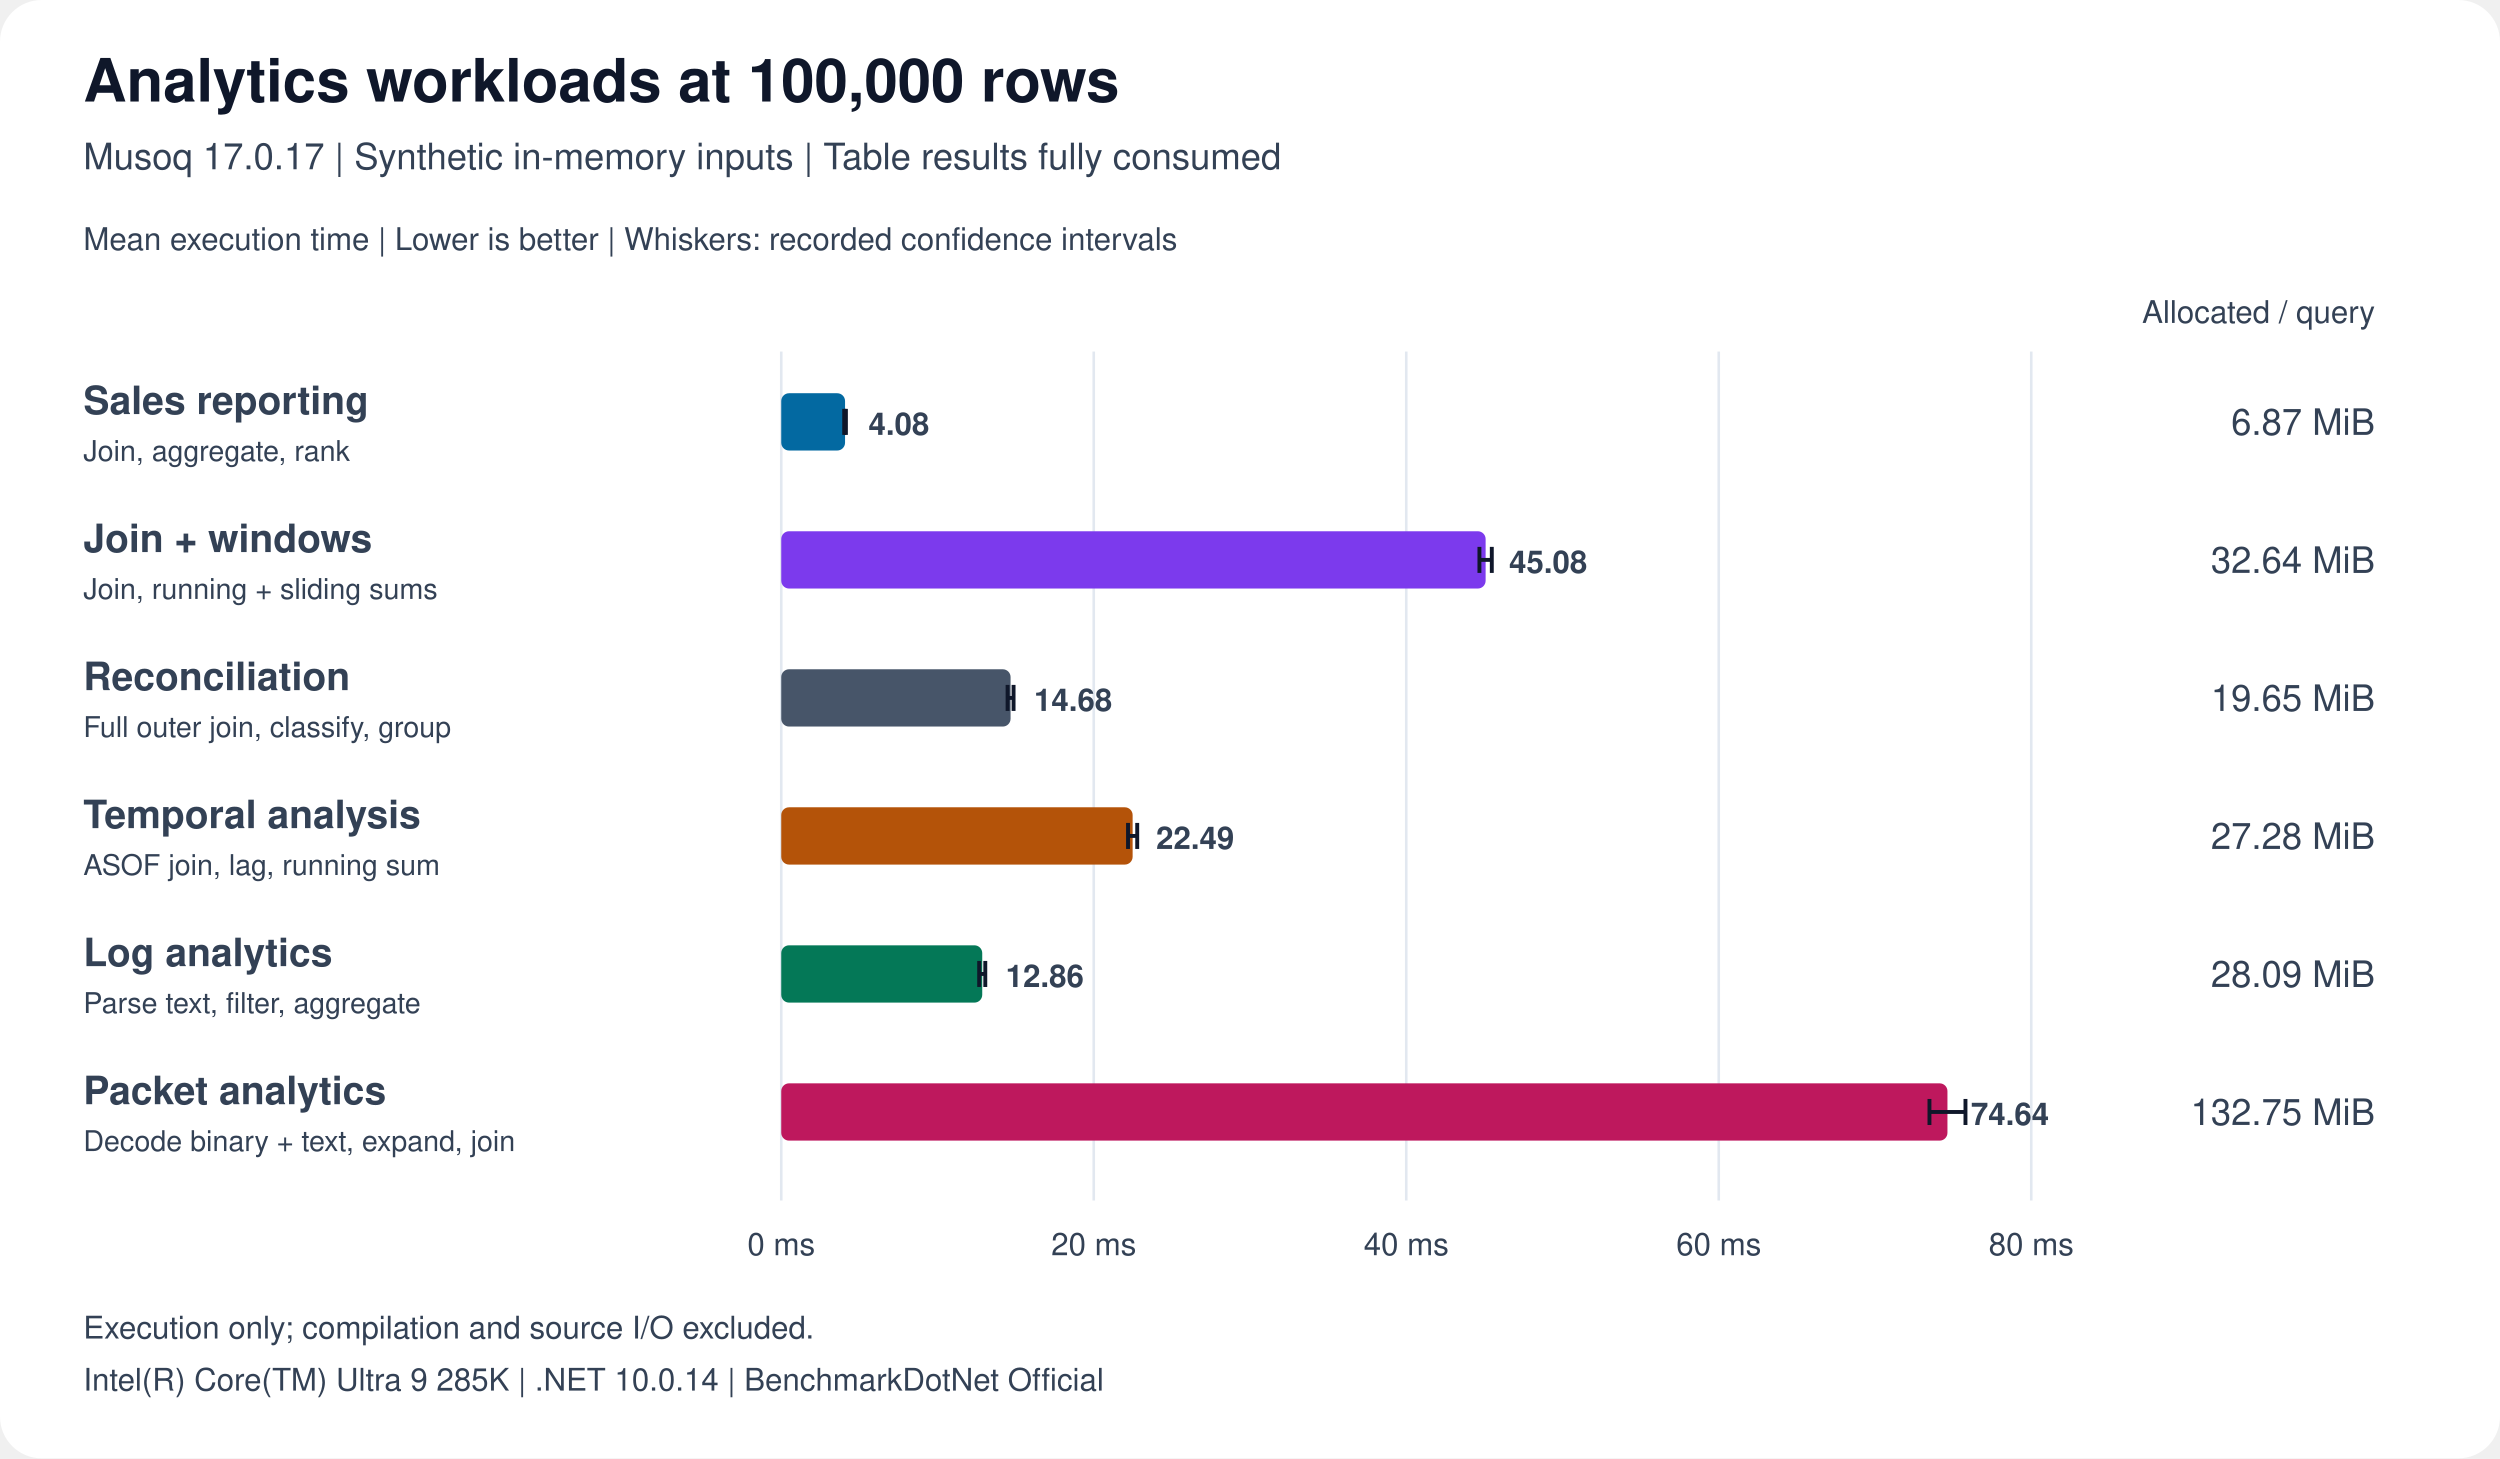
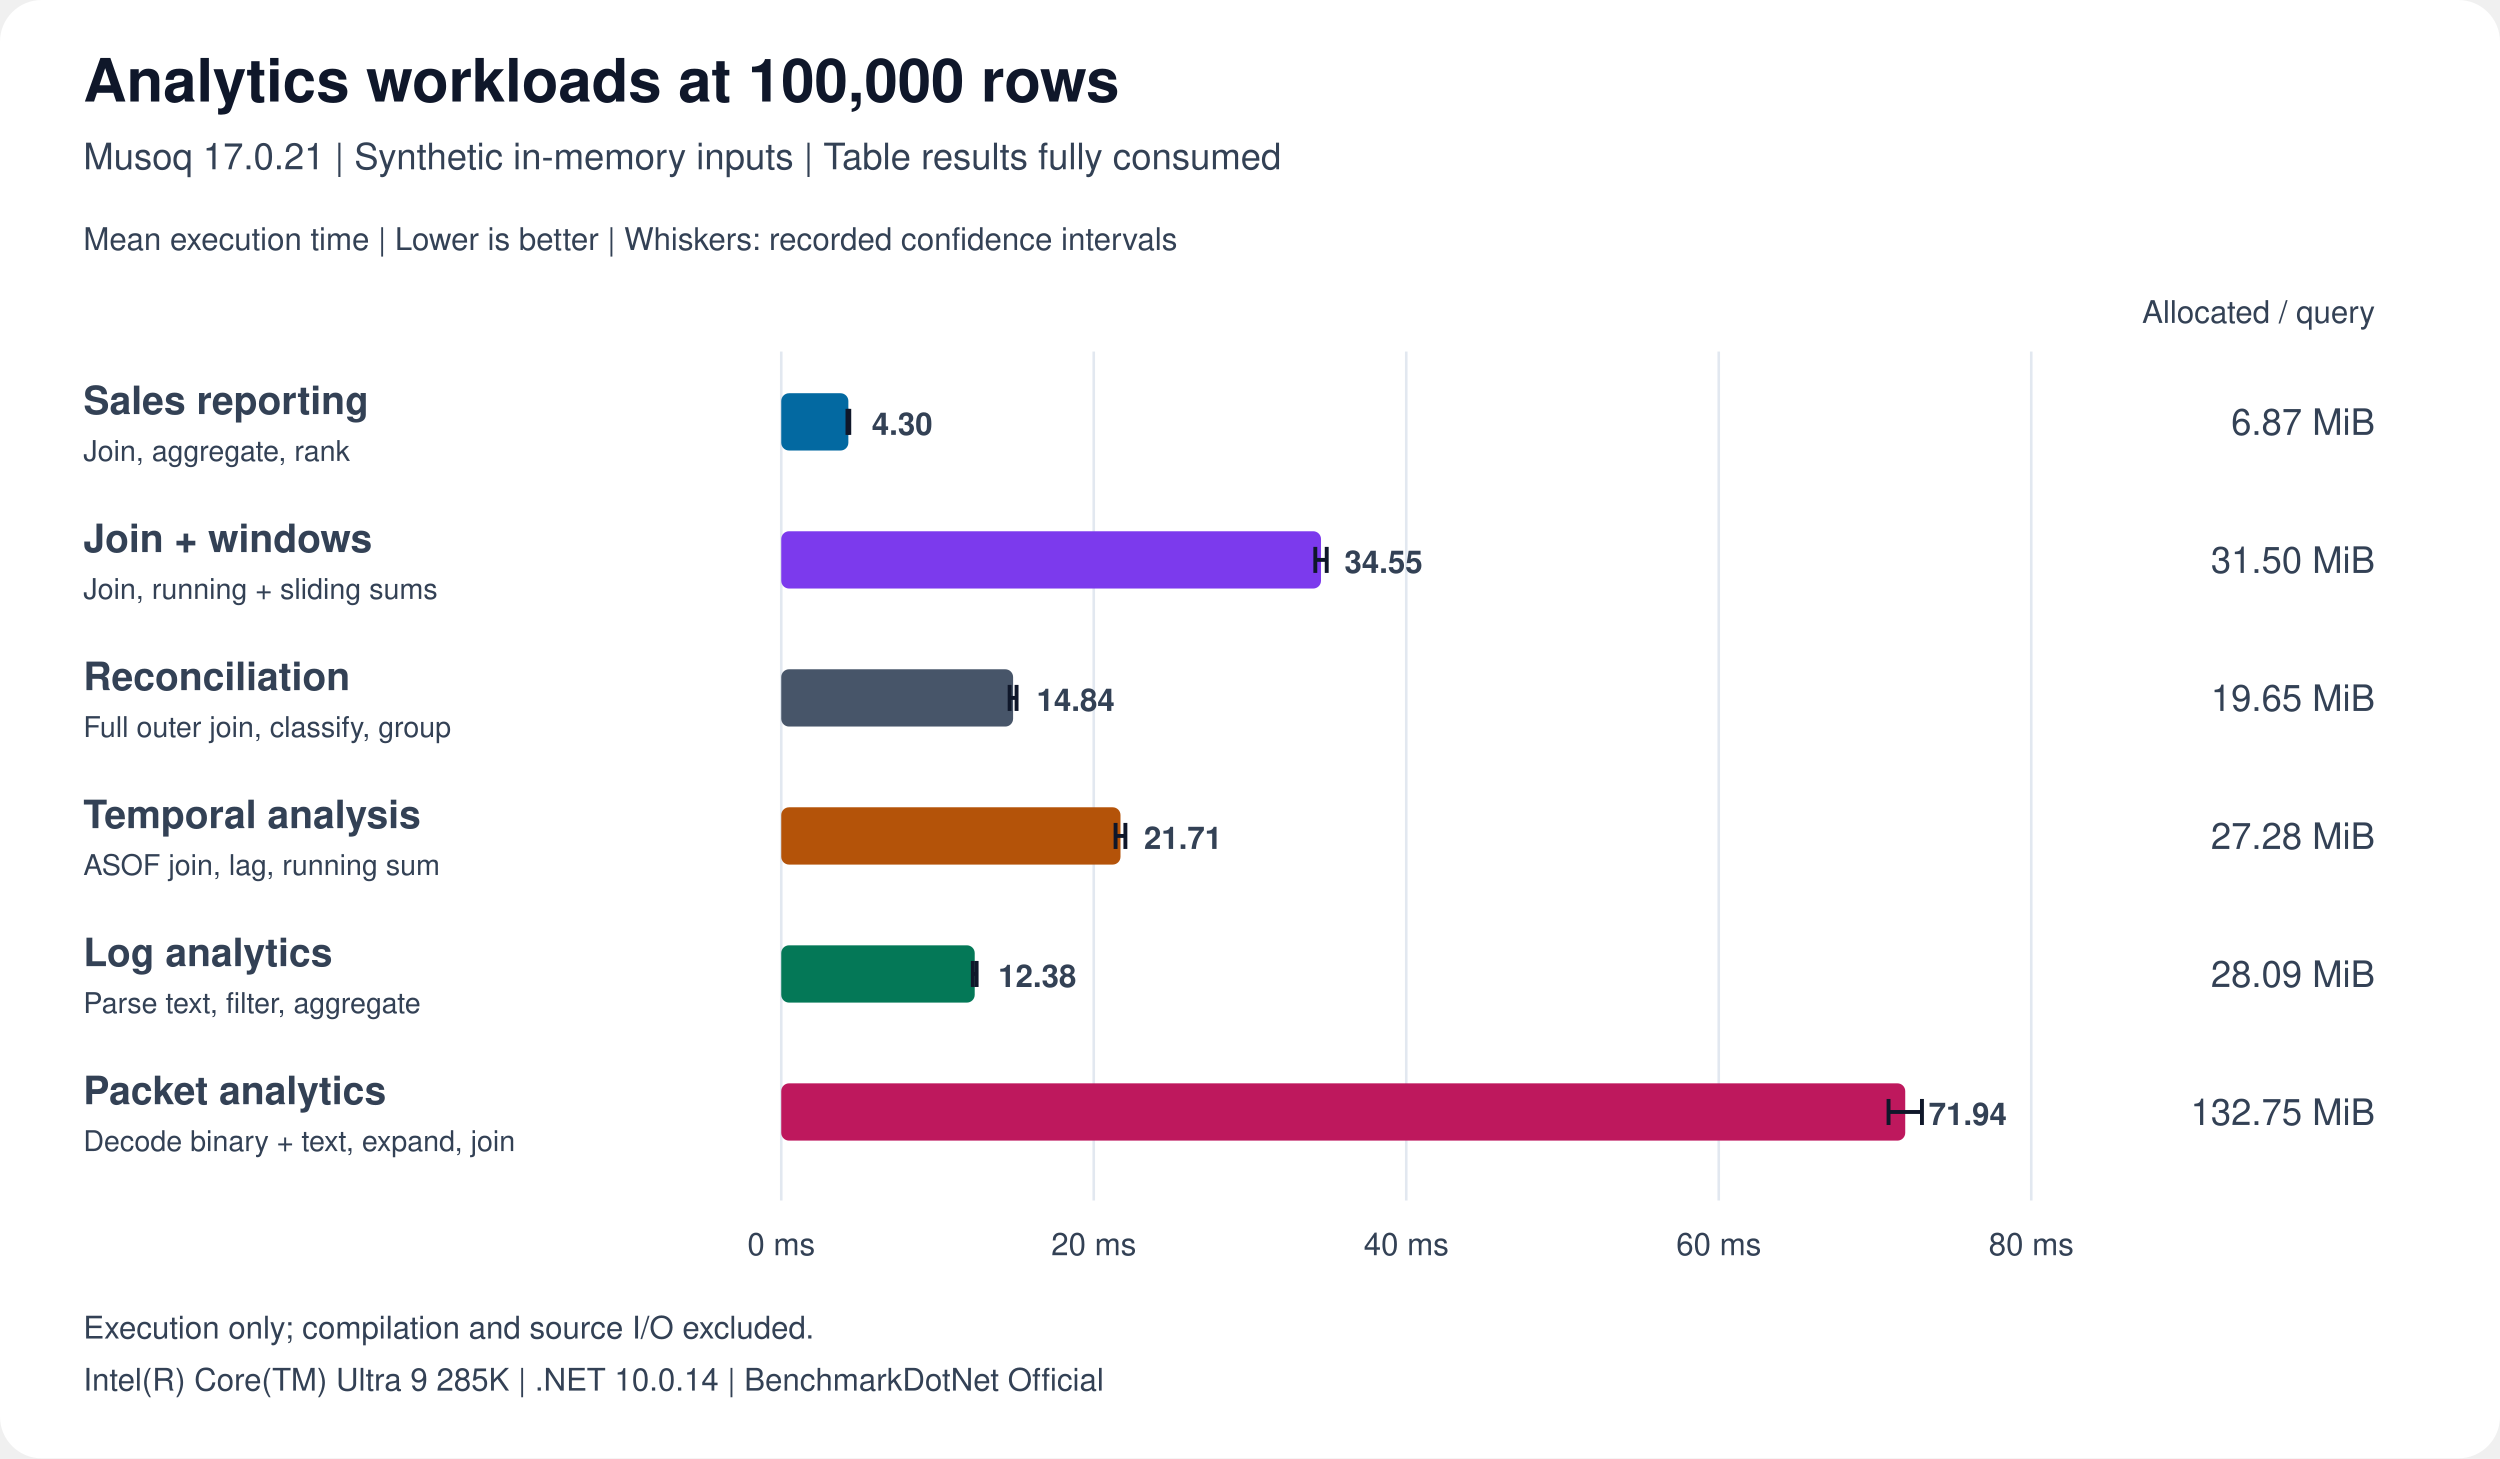
<svg xmlns="http://www.w3.org/2000/svg" width="960" height="560" viewBox="0 0 960 560" role="img" aria-labelledby="title description">
  <rect width="960" height="560" rx="16" fill="#ffffff" />
  <g font-family="Segoe UI, Helvetica, Arial, sans-serif">
    <text x="32.00" y="39.00" font-size="23" fill="#0f172a" text-anchor="start" font-weight="700">Analytics workloads at 100,000 rows</text>
-     <text x="32.00" y="65.00" font-size="14" fill="#334155" text-anchor="start" font-weight="400">Musoq 17.0.17 | Synthetic in-memory inputs | Table results fully consumed</text>
+     <text x="32.00" y="65.00" font-size="14" fill="#334155" text-anchor="start" font-weight="400">Musoq 17.0.21 | Synthetic in-memory inputs | Table results fully consumed</text>
    <text x="32.00" y="96.00" font-size="12" fill="#334155" text-anchor="start" font-weight="400">Mean execution time | Lower is better | Whiskers: recorded confidence intervals</text>
    <text x="912.00" y="124.00" font-size="12" fill="#334155" text-anchor="end" font-weight="400">Allocated / query</text>
    <line x1="300.00" y1="135.00" x2="300.00" y2="461.00" stroke="#e2e8f0" stroke-width="1" />
    <text x="300.00" y="482.00" font-size="12" fill="#334155" text-anchor="middle" font-weight="400">0 ms</text>
    <line x1="420.00" y1="135.00" x2="420.00" y2="461.00" stroke="#e2e8f0" stroke-width="1" />
    <text x="420.00" y="482.00" font-size="12" fill="#334155" text-anchor="middle" font-weight="400">20 ms</text>
    <line x1="540.00" y1="135.00" x2="540.00" y2="461.00" stroke="#e2e8f0" stroke-width="1" />
    <text x="540.00" y="482.00" font-size="12" fill="#334155" text-anchor="middle" font-weight="400">40 ms</text>
    <line x1="660.00" y1="135.00" x2="660.00" y2="461.00" stroke="#e2e8f0" stroke-width="1" />
    <text x="660.00" y="482.00" font-size="12" fill="#334155" text-anchor="middle" font-weight="400">60 ms</text>
    <line x1="780.00" y1="135.00" x2="780.00" y2="461.00" stroke="#e2e8f0" stroke-width="1" />
    <text x="780.00" y="482.00" font-size="12" fill="#334155" text-anchor="middle" font-weight="400">80 ms</text>
    <text x="32.00" y="159.00" font-size="15" fill="#334155" text-anchor="start" font-weight="600">Sales reporting</text>
    <text x="32.00" y="177.00" font-size="11" fill="#334155" text-anchor="start" font-weight="400">Join, aggregate, rank</text>
-     <rect x="300" y="151" width="24.50" height="22" rx="3" fill="#0369a1" />
-     <line x1="324.17" y1="162.00" x2="324.83" y2="162.00" stroke="#0f172a" stroke-width="1.5" />
-     <line x1="324.17" y1="157.00" x2="324.17" y2="167.00" stroke="#0f172a" stroke-width="1.5" />
-     <line x1="324.83" y1="157.00" x2="324.83" y2="167.00" stroke="#0f172a" stroke-width="1.5" />
-     <text x="333.50" y="167.00" font-size="12" fill="#334155" text-anchor="start" font-weight="600">4.08</text>
+     <rect x="300" y="151" width="25.77" height="22" rx="3" fill="#0369a1" />
+     <line x1="325.43" y1="162.00" x2="326.12" y2="162.00" stroke="#0f172a" stroke-width="1.5" />
+     <line x1="325.43" y1="157.00" x2="325.43" y2="167.00" stroke="#0f172a" stroke-width="1.5" />
+     <line x1="326.12" y1="157.00" x2="326.12" y2="167.00" stroke="#0f172a" stroke-width="1.5" />
+     <text x="334.77" y="167.00" font-size="12" fill="#334155" text-anchor="start" font-weight="600">4.30</text>
    <text x="912.00" y="167.00" font-size="14" fill="#334155" text-anchor="end" font-weight="400">6.87 MiB</text>
    <text x="32.00" y="212.00" font-size="15" fill="#334155" text-anchor="start" font-weight="600">Join + windows</text>
    <text x="32.00" y="230.00" font-size="11" fill="#334155" text-anchor="start" font-weight="400">Join, running + sliding sums</text>
-     <rect x="300" y="204" width="270.48" height="22" rx="3" fill="#7c3aed" />
-     <line x1="568.10" y1="215.00" x2="572.85" y2="215.00" stroke="#0f172a" stroke-width="1.5" />
-     <line x1="568.10" y1="210.00" x2="568.10" y2="220.00" stroke="#0f172a" stroke-width="1.5" />
-     <line x1="572.85" y1="210.00" x2="572.85" y2="220.00" stroke="#0f172a" stroke-width="1.5" />
-     <text x="579.48" y="220.00" font-size="12" fill="#334155" text-anchor="start" font-weight="600">45.08</text>
-     <text x="912.00" y="220.00" font-size="14" fill="#334155" text-anchor="end" font-weight="400">32.64 MiB</text>
+     <rect x="300" y="204" width="207.27" height="22" rx="3" fill="#7c3aed" />
+     <line x1="505.08" y1="215.00" x2="509.46" y2="215.00" stroke="#0f172a" stroke-width="1.5" />
+     <line x1="505.08" y1="210.00" x2="505.08" y2="220.00" stroke="#0f172a" stroke-width="1.5" />
+     <line x1="509.46" y1="210.00" x2="509.46" y2="220.00" stroke="#0f172a" stroke-width="1.5" />
+     <text x="516.27" y="220.00" font-size="12" fill="#334155" text-anchor="start" font-weight="600">34.55</text>
+     <text x="912.00" y="220.00" font-size="14" fill="#334155" text-anchor="end" font-weight="400">31.50 MiB</text>
    <text x="32.00" y="265.00" font-size="15" fill="#334155" text-anchor="start" font-weight="600">Reconciliation</text>
    <text x="32.00" y="283.00" font-size="11" fill="#334155" text-anchor="start" font-weight="400">Full outer join, classify, group</text>
-     <rect x="300" y="257" width="88.06" height="22" rx="3" fill="#475569" />
-     <line x1="386.91" y1="268.00" x2="389.21" y2="268.00" stroke="#0f172a" stroke-width="1.5" />
-     <line x1="386.91" y1="263.00" x2="386.91" y2="273.00" stroke="#0f172a" stroke-width="1.5" />
-     <line x1="389.21" y1="263.00" x2="389.21" y2="273.00" stroke="#0f172a" stroke-width="1.5" />
-     <text x="397.06" y="273.00" font-size="12" fill="#334155" text-anchor="start" font-weight="600">14.68</text>
+     <rect x="300" y="257" width="89.03" height="22" rx="3" fill="#475569" />
+     <line x1="387.70" y1="268.00" x2="390.36" y2="268.00" stroke="#0f172a" stroke-width="1.5" />
+     <line x1="387.70" y1="263.00" x2="387.70" y2="273.00" stroke="#0f172a" stroke-width="1.5" />
+     <line x1="390.36" y1="263.00" x2="390.36" y2="273.00" stroke="#0f172a" stroke-width="1.5" />
+     <text x="398.03" y="273.00" font-size="12" fill="#334155" text-anchor="start" font-weight="600">14.84</text>
    <text x="912.00" y="273.00" font-size="14" fill="#334155" text-anchor="end" font-weight="400">19.65 MiB</text>
    <text x="32.00" y="318.00" font-size="15" fill="#334155" text-anchor="start" font-weight="600">Temporal analysis</text>
    <text x="32.00" y="336.00" font-size="11" fill="#334155" text-anchor="start" font-weight="400">ASOF join, lag, running sum</text>
-     <rect x="300" y="310" width="134.93" height="22" rx="3" fill="#b45309" />
-     <line x1="433.16" y1="321.00" x2="436.69" y2="321.00" stroke="#0f172a" stroke-width="1.5" />
-     <line x1="433.16" y1="316.00" x2="433.16" y2="326.00" stroke="#0f172a" stroke-width="1.5" />
-     <line x1="436.69" y1="316.00" x2="436.69" y2="326.00" stroke="#0f172a" stroke-width="1.5" />
-     <text x="443.93" y="326.00" font-size="12" fill="#334155" text-anchor="start" font-weight="600">22.49</text>
+     <rect x="300" y="310" width="130.27" height="22" rx="3" fill="#b45309" />
+     <line x1="428.38" y1="321.00" x2="432.15" y2="321.00" stroke="#0f172a" stroke-width="1.5" />
+     <line x1="428.38" y1="316.00" x2="428.38" y2="326.00" stroke="#0f172a" stroke-width="1.5" />
+     <line x1="432.15" y1="316.00" x2="432.15" y2="326.00" stroke="#0f172a" stroke-width="1.5" />
+     <text x="439.27" y="326.00" font-size="12" fill="#334155" text-anchor="start" font-weight="600">21.71</text>
    <text x="912.00" y="326.00" font-size="14" fill="#334155" text-anchor="end" font-weight="400">27.28 MiB</text>
    <text x="32.00" y="371.00" font-size="15" fill="#334155" text-anchor="start" font-weight="600">Log analytics</text>
    <text x="32.00" y="389.00" font-size="11" fill="#334155" text-anchor="start" font-weight="400">Parse text, filter, aggregate</text>
-     <rect x="300" y="363" width="77.18" height="22" rx="3" fill="#047857" />
-     <line x1="376.00" y1="374.00" x2="378.35" y2="374.00" stroke="#0f172a" stroke-width="1.5" />
-     <line x1="376.00" y1="369.00" x2="376.00" y2="379.00" stroke="#0f172a" stroke-width="1.5" />
-     <line x1="378.35" y1="369.00" x2="378.35" y2="379.00" stroke="#0f172a" stroke-width="1.5" />
-     <text x="386.18" y="379.00" font-size="12" fill="#334155" text-anchor="start" font-weight="600">12.86</text>
+     <rect x="300" y="363" width="74.29" height="22" rx="3" fill="#047857" />
+     <line x1="373.56" y1="374.00" x2="375.02" y2="374.00" stroke="#0f172a" stroke-width="1.5" />
+     <line x1="373.56" y1="369.00" x2="373.56" y2="379.00" stroke="#0f172a" stroke-width="1.5" />
+     <line x1="375.02" y1="369.00" x2="375.02" y2="379.00" stroke="#0f172a" stroke-width="1.5" />
+     <text x="383.29" y="379.00" font-size="12" fill="#334155" text-anchor="start" font-weight="600">12.38</text>
    <text x="912.00" y="379.00" font-size="14" fill="#334155" text-anchor="end" font-weight="400">28.09 MiB</text>
    <text x="32.00" y="424.00" font-size="15" fill="#334155" text-anchor="start" font-weight="600">Packet analytics</text>
    <text x="32.00" y="442.00" font-size="11" fill="#334155" text-anchor="start" font-weight="400">Decode binary + text, expand, join</text>
-     <rect x="300" y="416" width="447.82" height="22" rx="3" fill="#be185d" />
-     <line x1="740.91" y1="427.00" x2="754.74" y2="427.00" stroke="#0f172a" stroke-width="1.5" />
-     <line x1="740.91" y1="422.00" x2="740.91" y2="432.00" stroke="#0f172a" stroke-width="1.5" />
-     <line x1="754.74" y1="422.00" x2="754.74" y2="432.00" stroke="#0f172a" stroke-width="1.5" />
-     <text x="756.82" y="432.00" font-size="12" fill="#334155" text-anchor="start" font-weight="600">74.64</text>
+     <rect x="300" y="416" width="431.61" height="22" rx="3" fill="#be185d" />
+     <line x1="725.20" y1="427.00" x2="738.03" y2="427.00" stroke="#0f172a" stroke-width="1.5" />
+     <line x1="725.20" y1="422.00" x2="725.20" y2="432.00" stroke="#0f172a" stroke-width="1.5" />
+     <line x1="738.03" y1="422.00" x2="738.03" y2="432.00" stroke="#0f172a" stroke-width="1.5" />
+     <text x="740.61" y="432.00" font-size="12" fill="#334155" text-anchor="start" font-weight="600">71.94</text>
    <text x="912.00" y="432.00" font-size="14" fill="#334155" text-anchor="end" font-weight="400">132.75 MiB</text>
    <text x="32.00" y="514.00" font-size="12" fill="#334155" text-anchor="start" font-weight="400">Execution only; compilation and source I/O excluded.</text>
    <text x="32.00" y="534.00" font-size="12" fill="#334155" text-anchor="start" font-weight="400">Intel(R) Core(TM) Ultra 9 285K | .NET 10.0.14 | BenchmarkDotNet Official</text>
  </g>
</svg>
